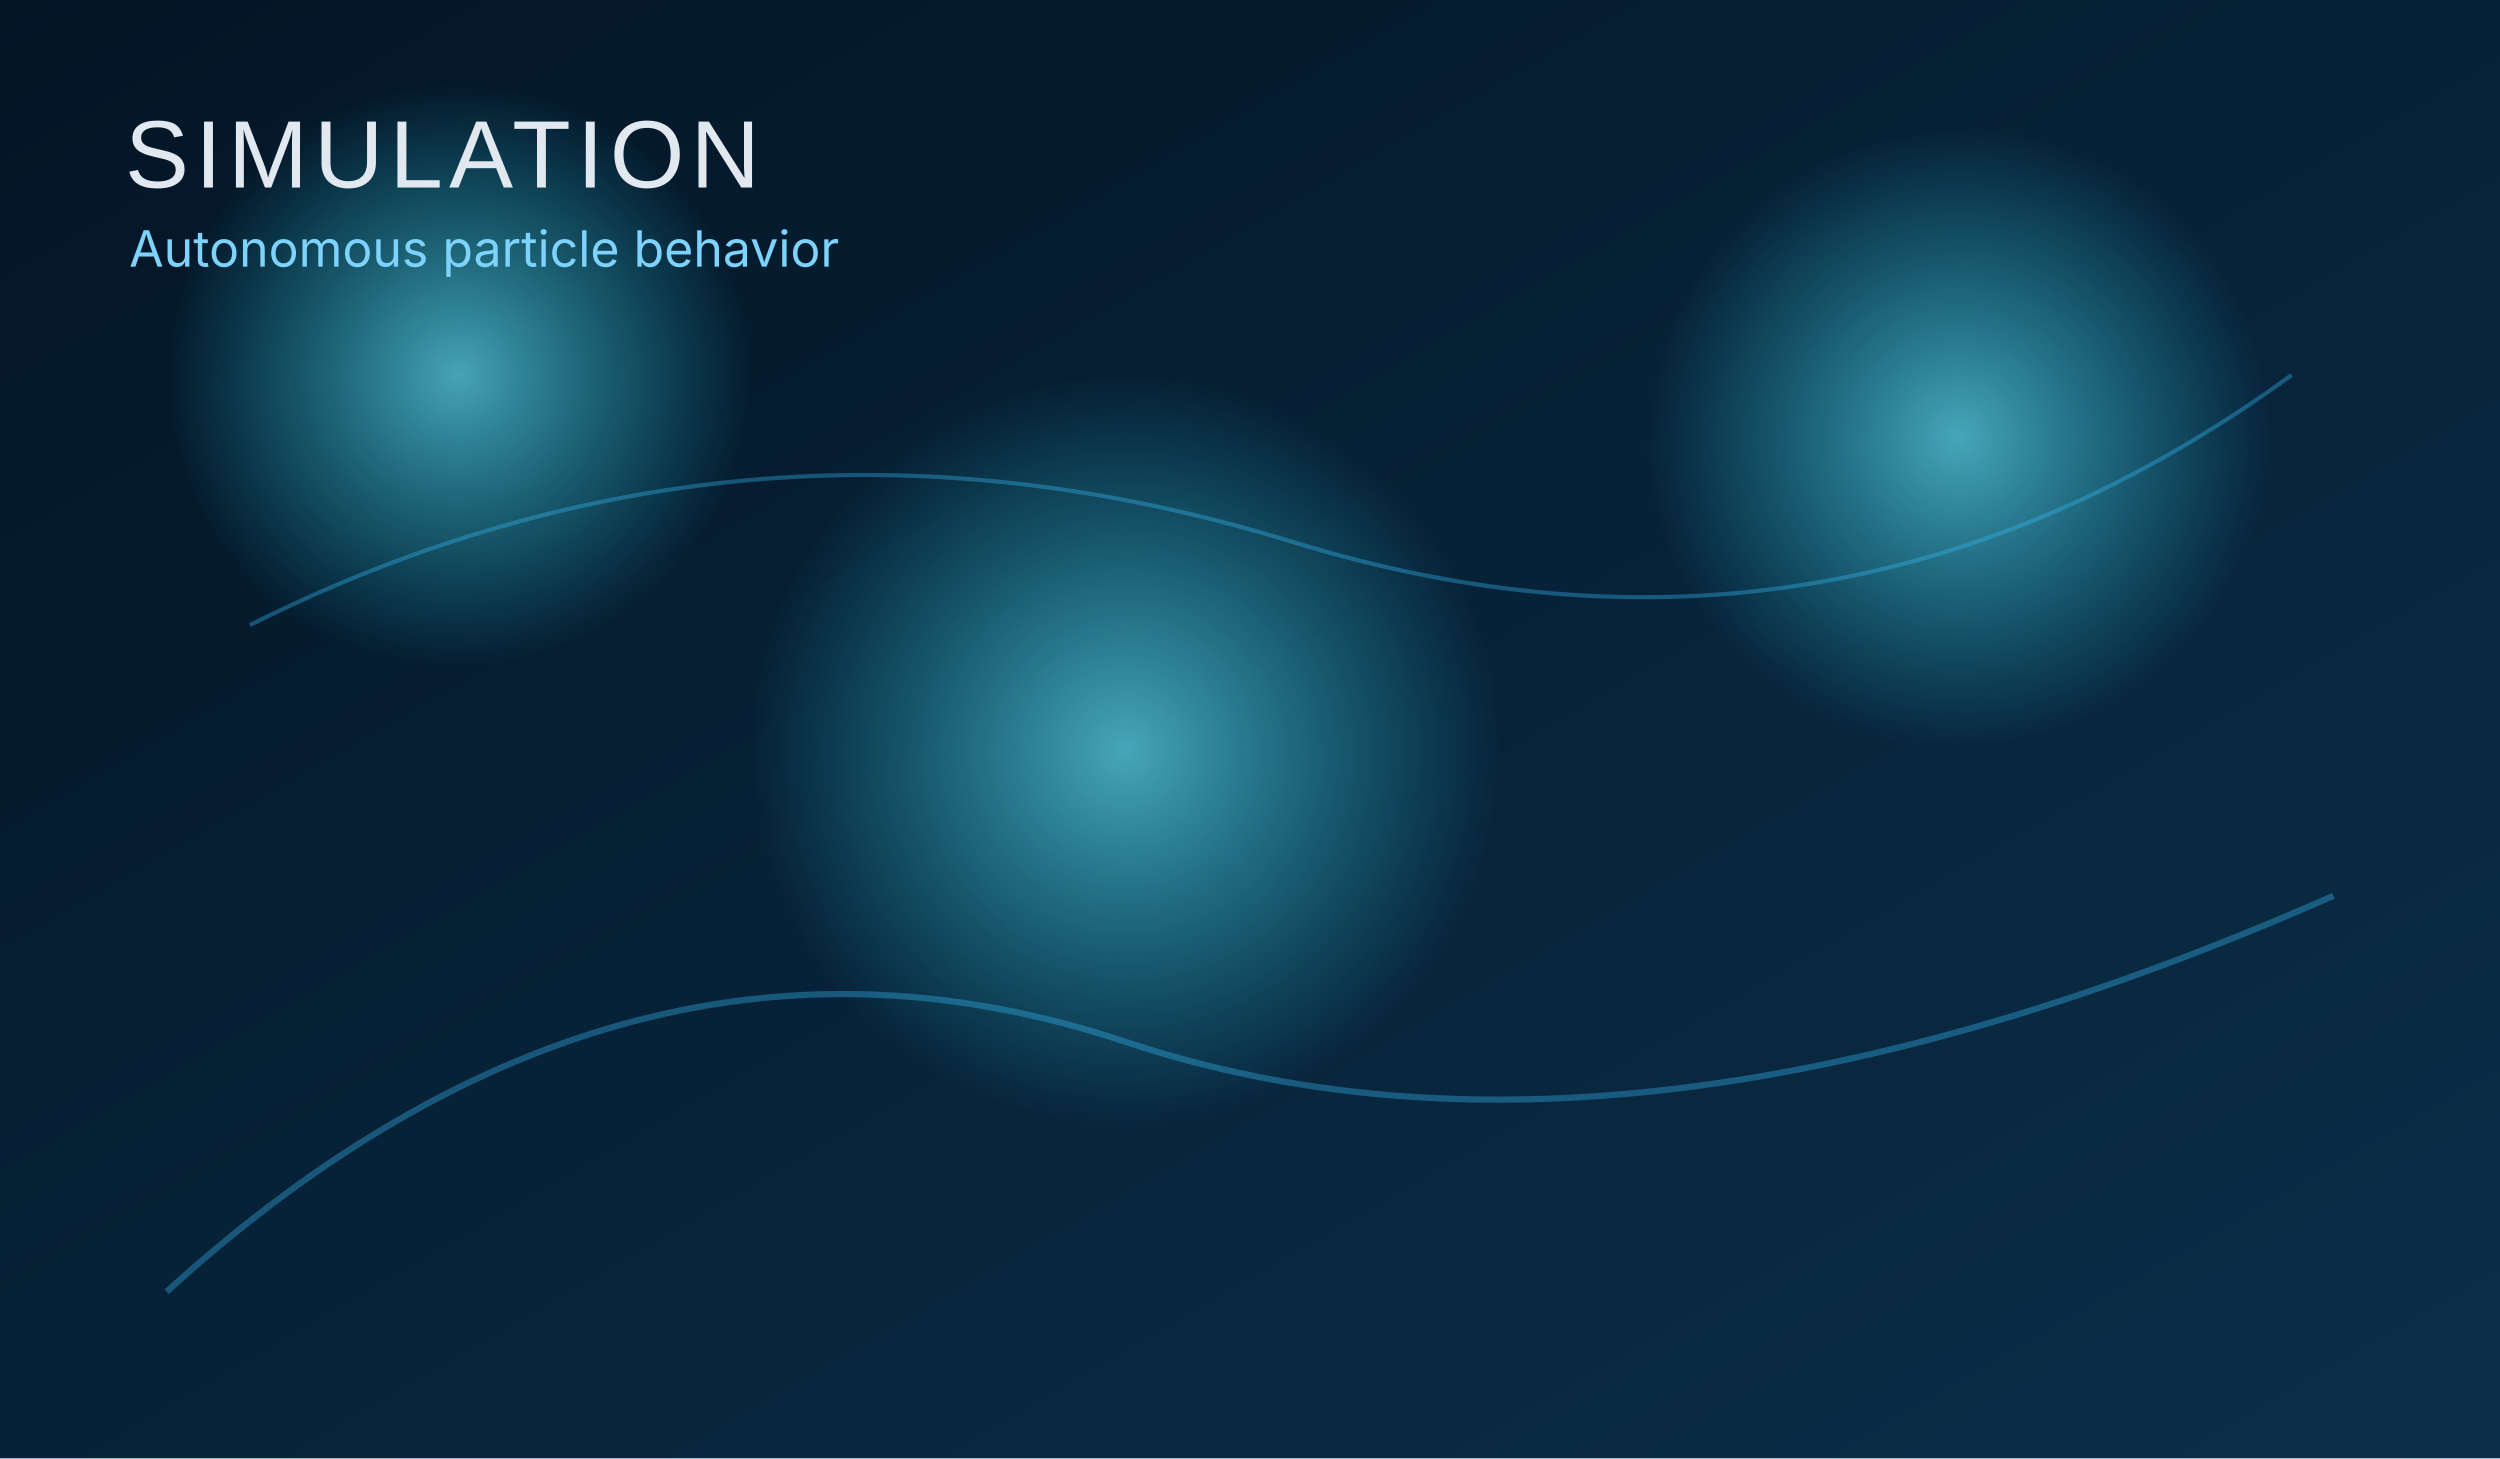
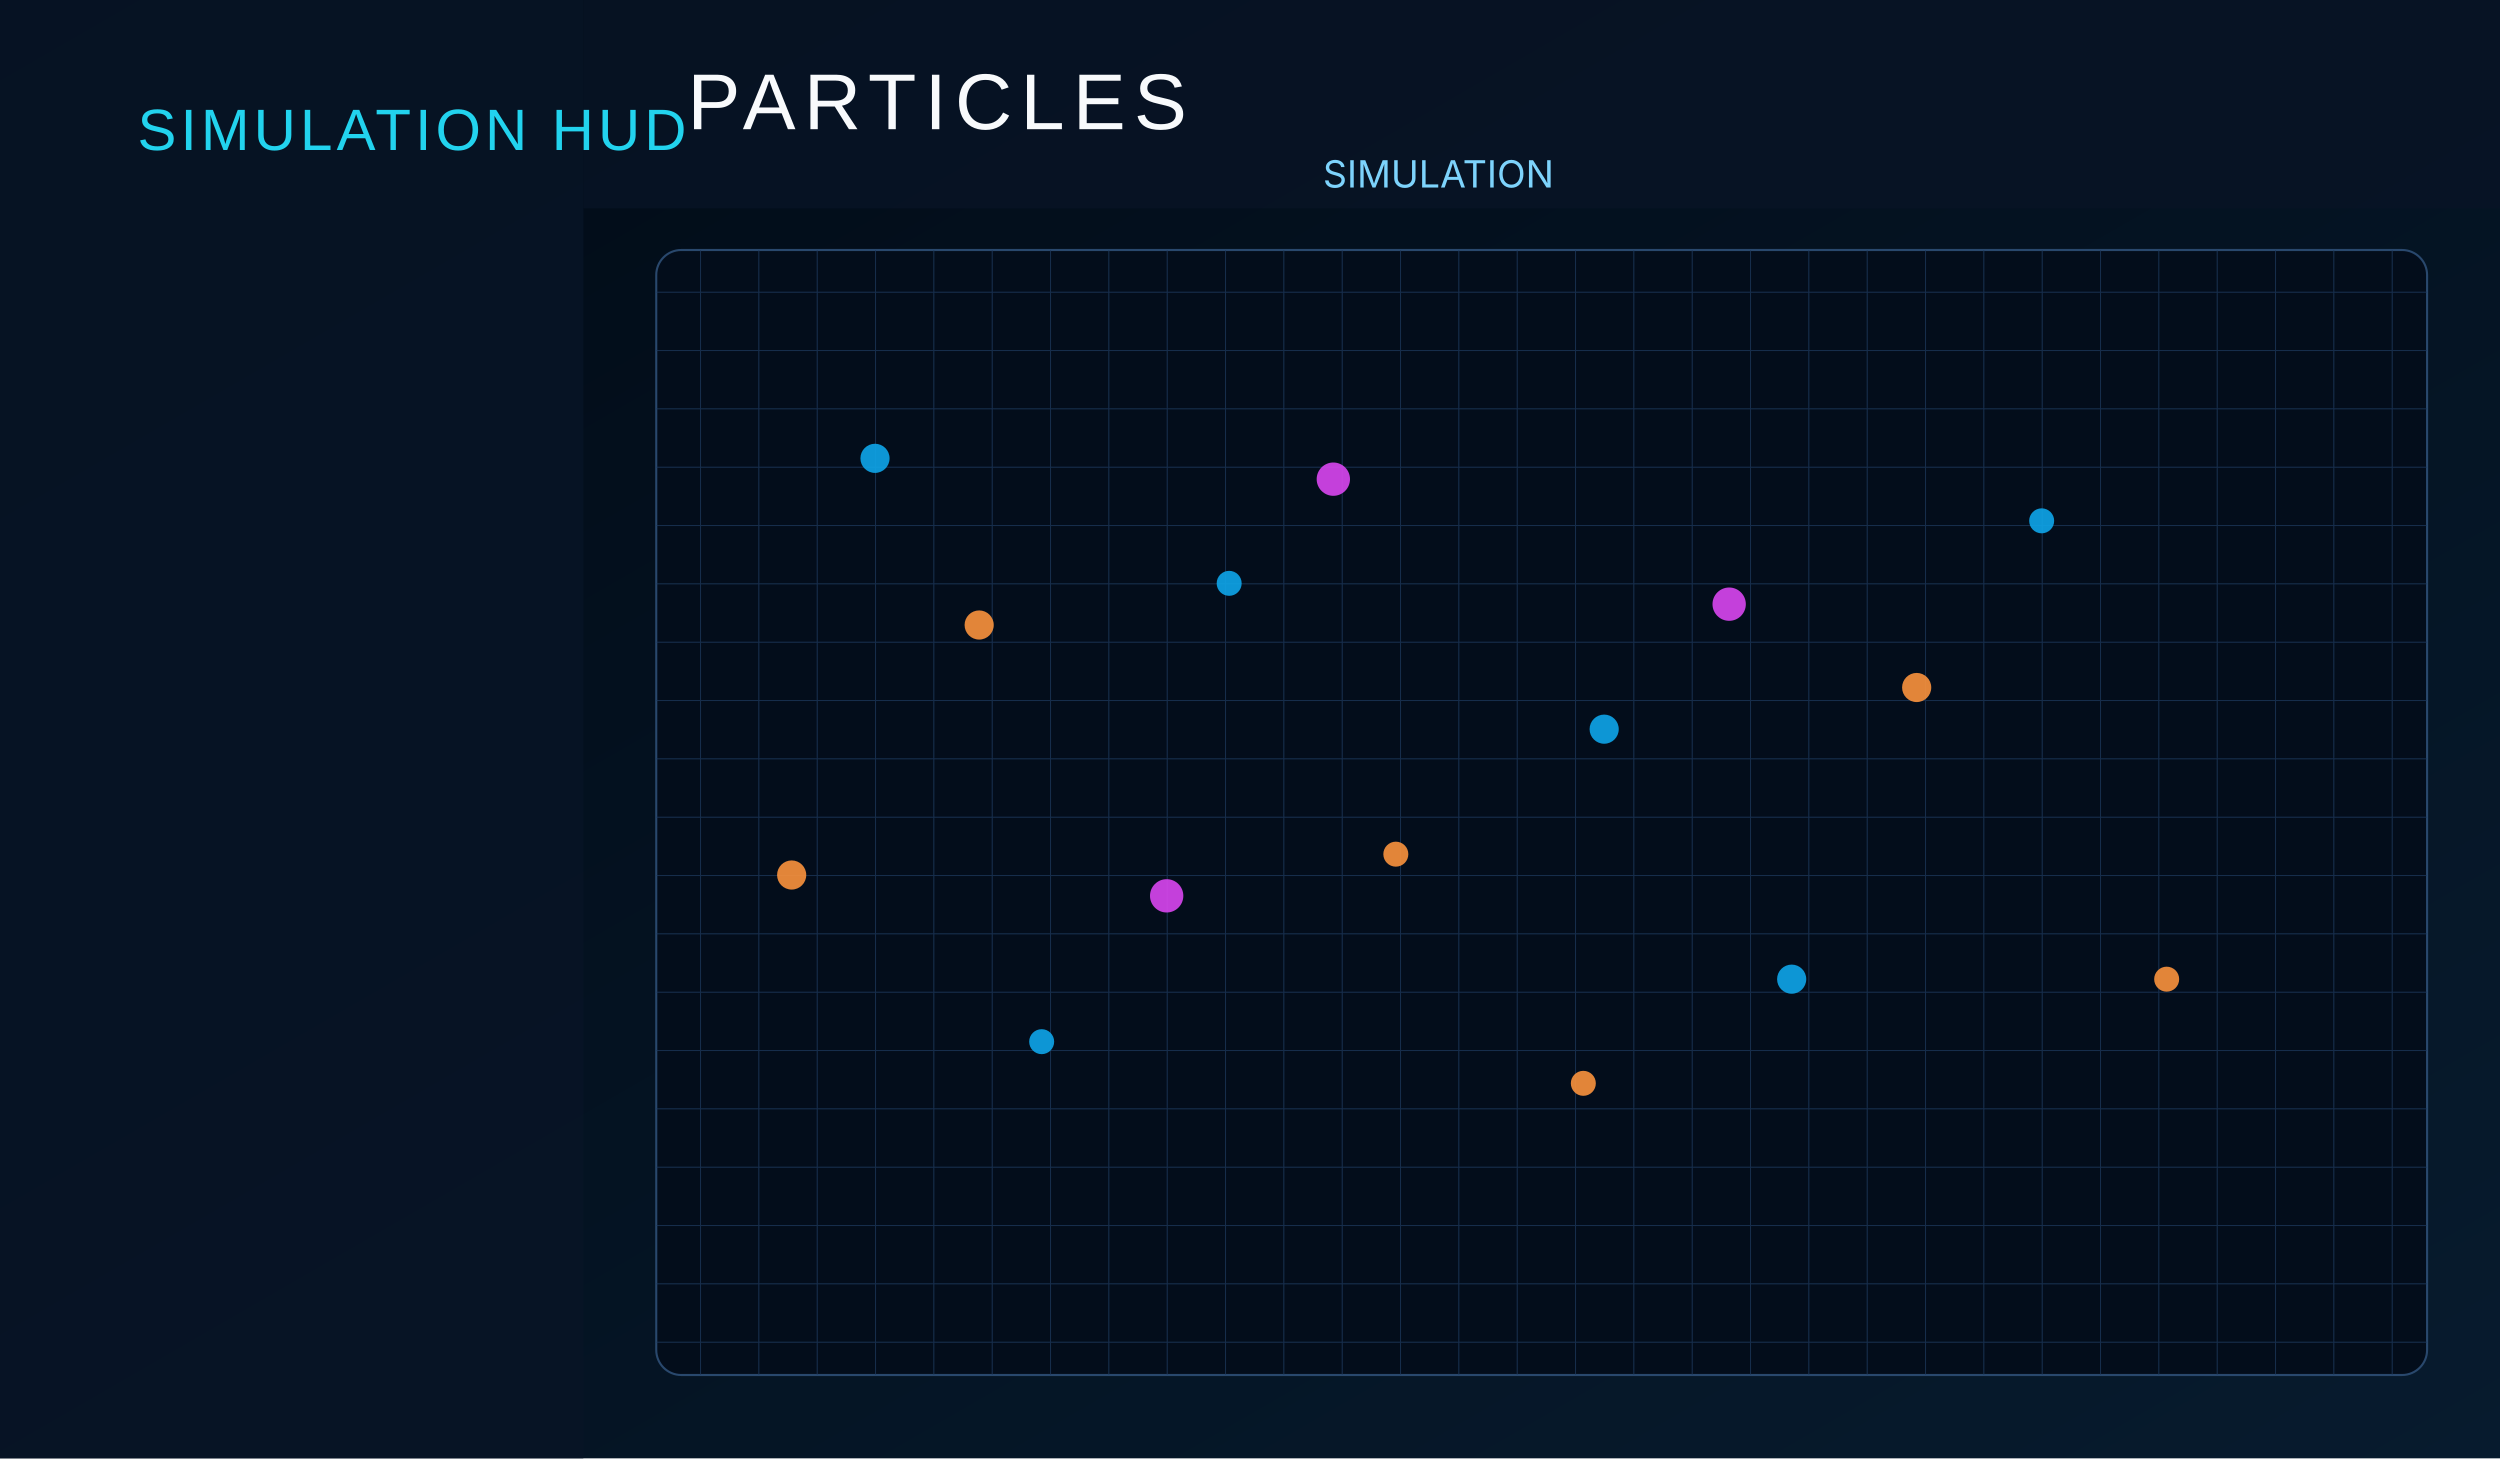
- <svg xmlns="http://www.w3.org/2000/svg" viewBox="0 0 1200 700" role="img" aria-label="Simulation preview">
+ <svg xmlns="http://www.w3.org/2000/svg" viewBox="0 0 1200 700" role="img" aria-label="Simulation mode preview">
  <defs>
    <linearGradient id="bg" x1="0" y1="0" x2="1" y2="1">
-       <stop offset="0%" stop-color="#031525" />
-       <stop offset="100%" stop-color="#0b2f4a" />
+       <stop offset="0%" stop-color="#010a15" />
+       <stop offset="100%" stop-color="#071b2e" />
    </linearGradient>
-     <radialGradient id="pulse" cx="50%" cy="50%" r="50%">
-       <stop offset="0%" stop-color="#67e8f9" stop-opacity="0.95" />
-       <stop offset="100%" stop-color="#22d3ee" stop-opacity="0" />
-     </radialGradient>
+     <pattern id="grid" width="28" height="28" patternUnits="userSpaceOnUse">
+       <path d="M 28 0 L 0 0 0 28" fill="none" stroke="#1e3a5f" stroke-width="1" />
+     </pattern>
  </defs>
  <rect width="1200" height="700" fill="url(#bg)" />
-   <g opacity="0.7">
-     <circle cx="220" cy="180" r="140" fill="url(#pulse)" />
-     <circle cx="540" cy="360" r="180" fill="url(#pulse)" />
-     <circle cx="940" cy="210" r="150" fill="url(#pulse)" />
+   <rect x="0" y="0" width="280" height="700" fill="rgba(8,20,38,0.86)" />
+   <rect x="280" y="0" width="920" height="100" fill="rgba(8,20,38,0.78)" />
+   <rect x="315" y="120" width="850" height="540" rx="12" fill="#030d1b" stroke="#29486d" />
+   <rect x="315" y="120" width="850" height="540" rx="12" fill="url(#grid)" opacity="0.7" />
+   <g fill="#0ea5e9" opacity="0.9">
+     <circle cx="420" cy="220" r="7" />
+     <circle cx="590" cy="280" r="6" />
+     <circle cx="770" cy="350" r="7" />
+     <circle cx="980" cy="250" r="6" />
+     <circle cx="860" cy="470" r="7" />
+     <circle cx="500" cy="500" r="6" />
  </g>
-   <g stroke="#38bdf8" stroke-opacity="0.35">
-     <path d="M80 620 Q 300 420 540 500 T 1120 430" fill="none" stroke-width="3" />
-     <path d="M120 300 Q 360 180 620 260 T 1100 180" fill="none" stroke-width="2" />
+   <g fill="#fb923c" opacity="0.9">
+     <circle cx="470" cy="300" r="7" />
+     <circle cx="670" cy="410" r="6" />
+     <circle cx="920" cy="330" r="7" />
+     <circle cx="760" cy="520" r="6" />
+     <circle cx="380" cy="420" r="7" />
+     <circle cx="1040" cy="470" r="6" />
  </g>
-   <text x="60" y="90" fill="#e2e8f0" font-family="Orbitron, Arial, sans-serif" font-size="46" letter-spacing="3">SIMULATION</text>
-   <text x="62" y="128" fill="#7dd3fc" font-family="Inter, Arial, sans-serif" font-size="24">Autonomous particle behavior</text>
+   <g fill="#d946ef" opacity="0.9">
+     <circle cx="640" cy="230" r="8" />
+     <circle cx="830" cy="290" r="8" />
+     <circle cx="560" cy="430" r="8" />
+   </g>
+   <text x="66" y="72" fill="#22d3ee" font-family="Orbitron, Arial, sans-serif" font-size="28" letter-spacing="2">SIMULATION HUD</text>
+   <text x="330" y="62" fill="#f8fafc" font-family="Orbitron, Arial, sans-serif" font-size="38" letter-spacing="4">PARTICLES</text>
+   <text x="635" y="90" fill="#7dd3fc" font-family="Inter, Arial, sans-serif" font-size="18">SIMULATION</text>
</svg>
